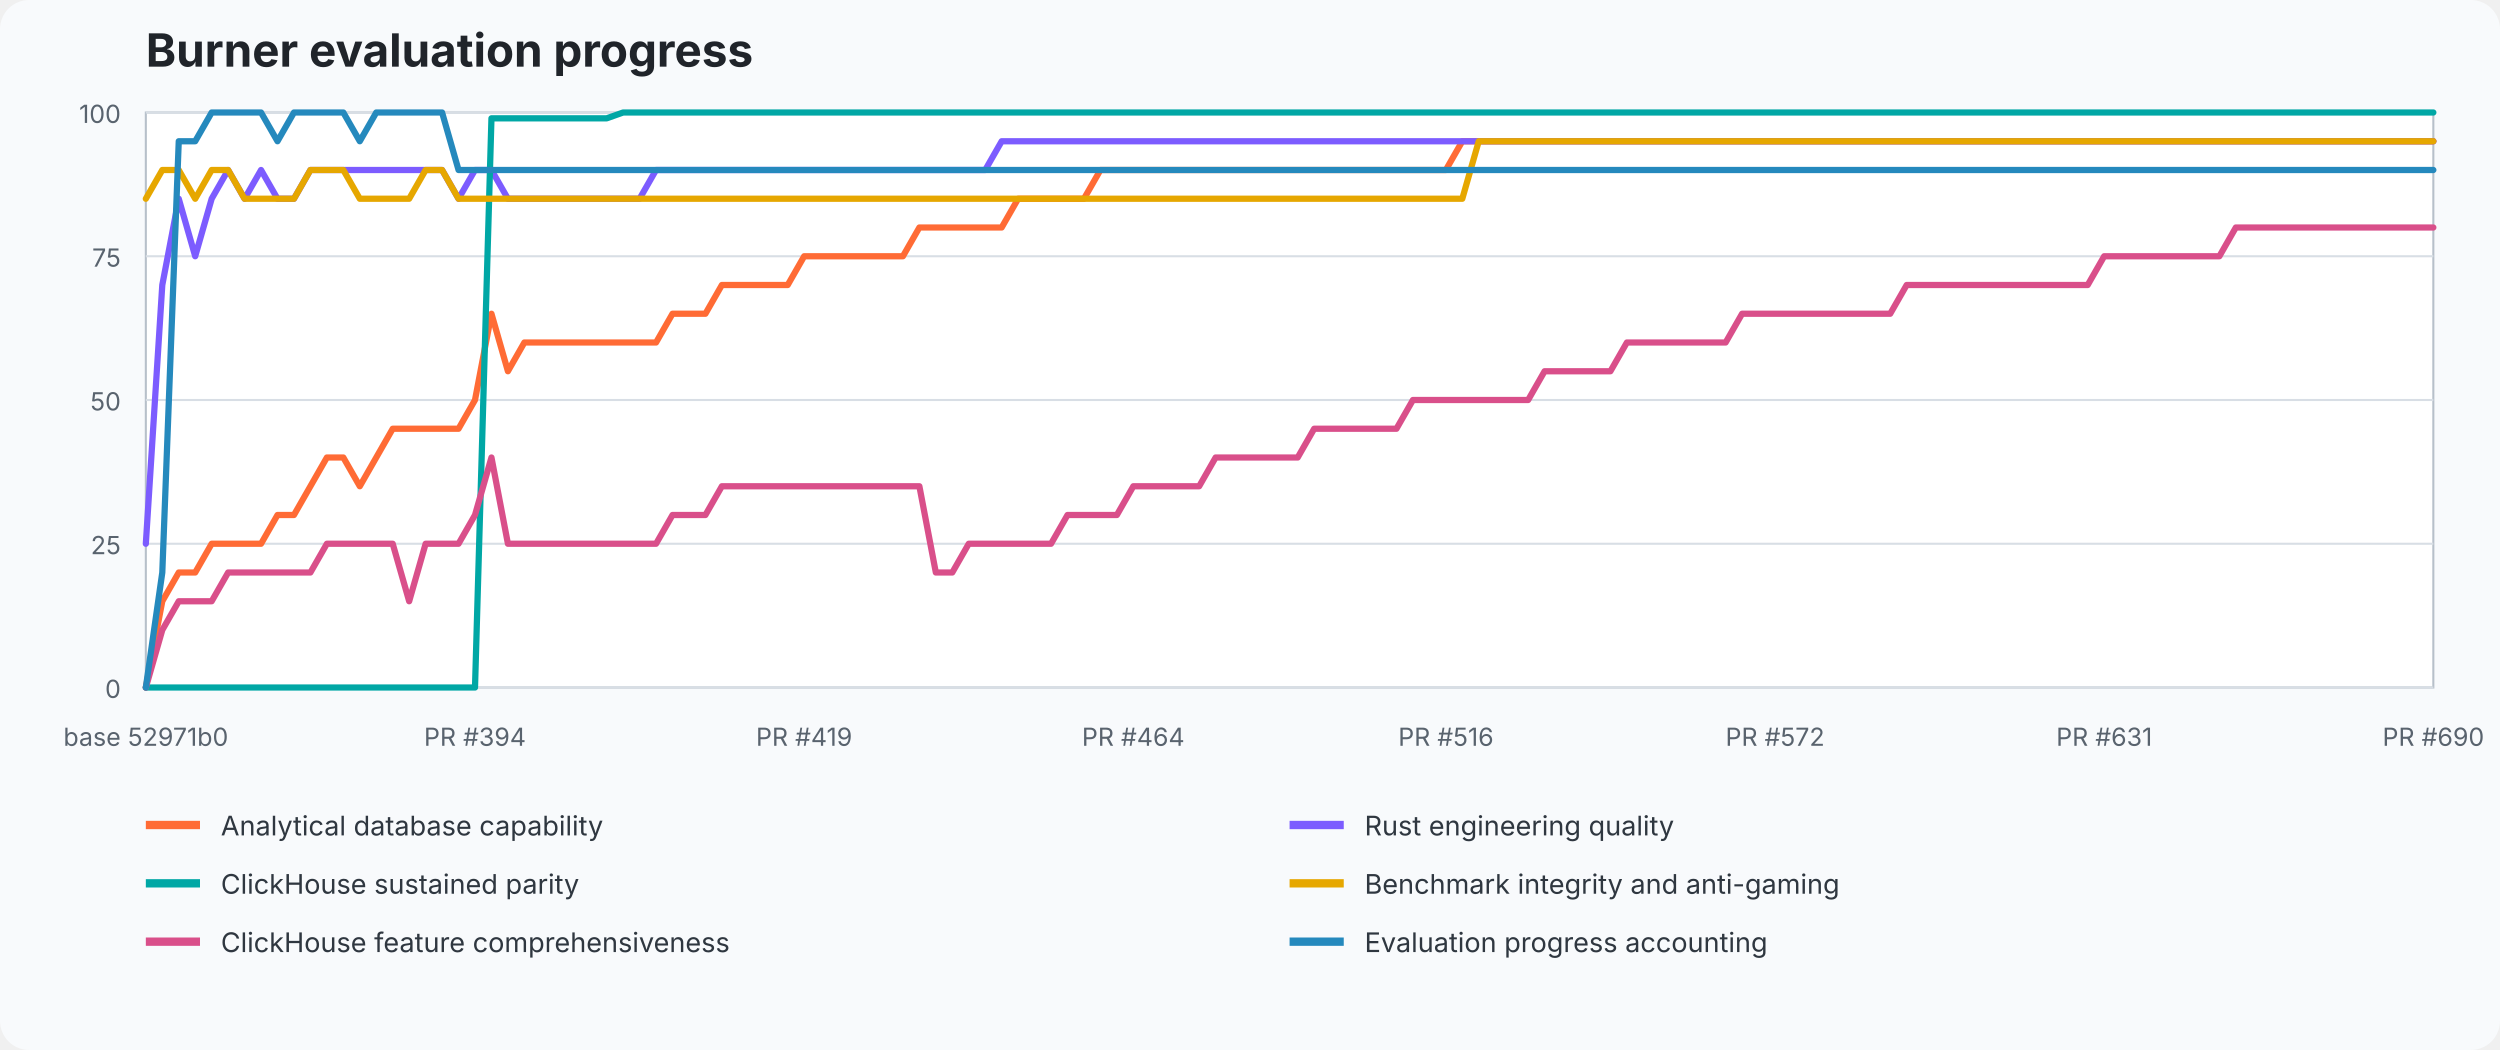
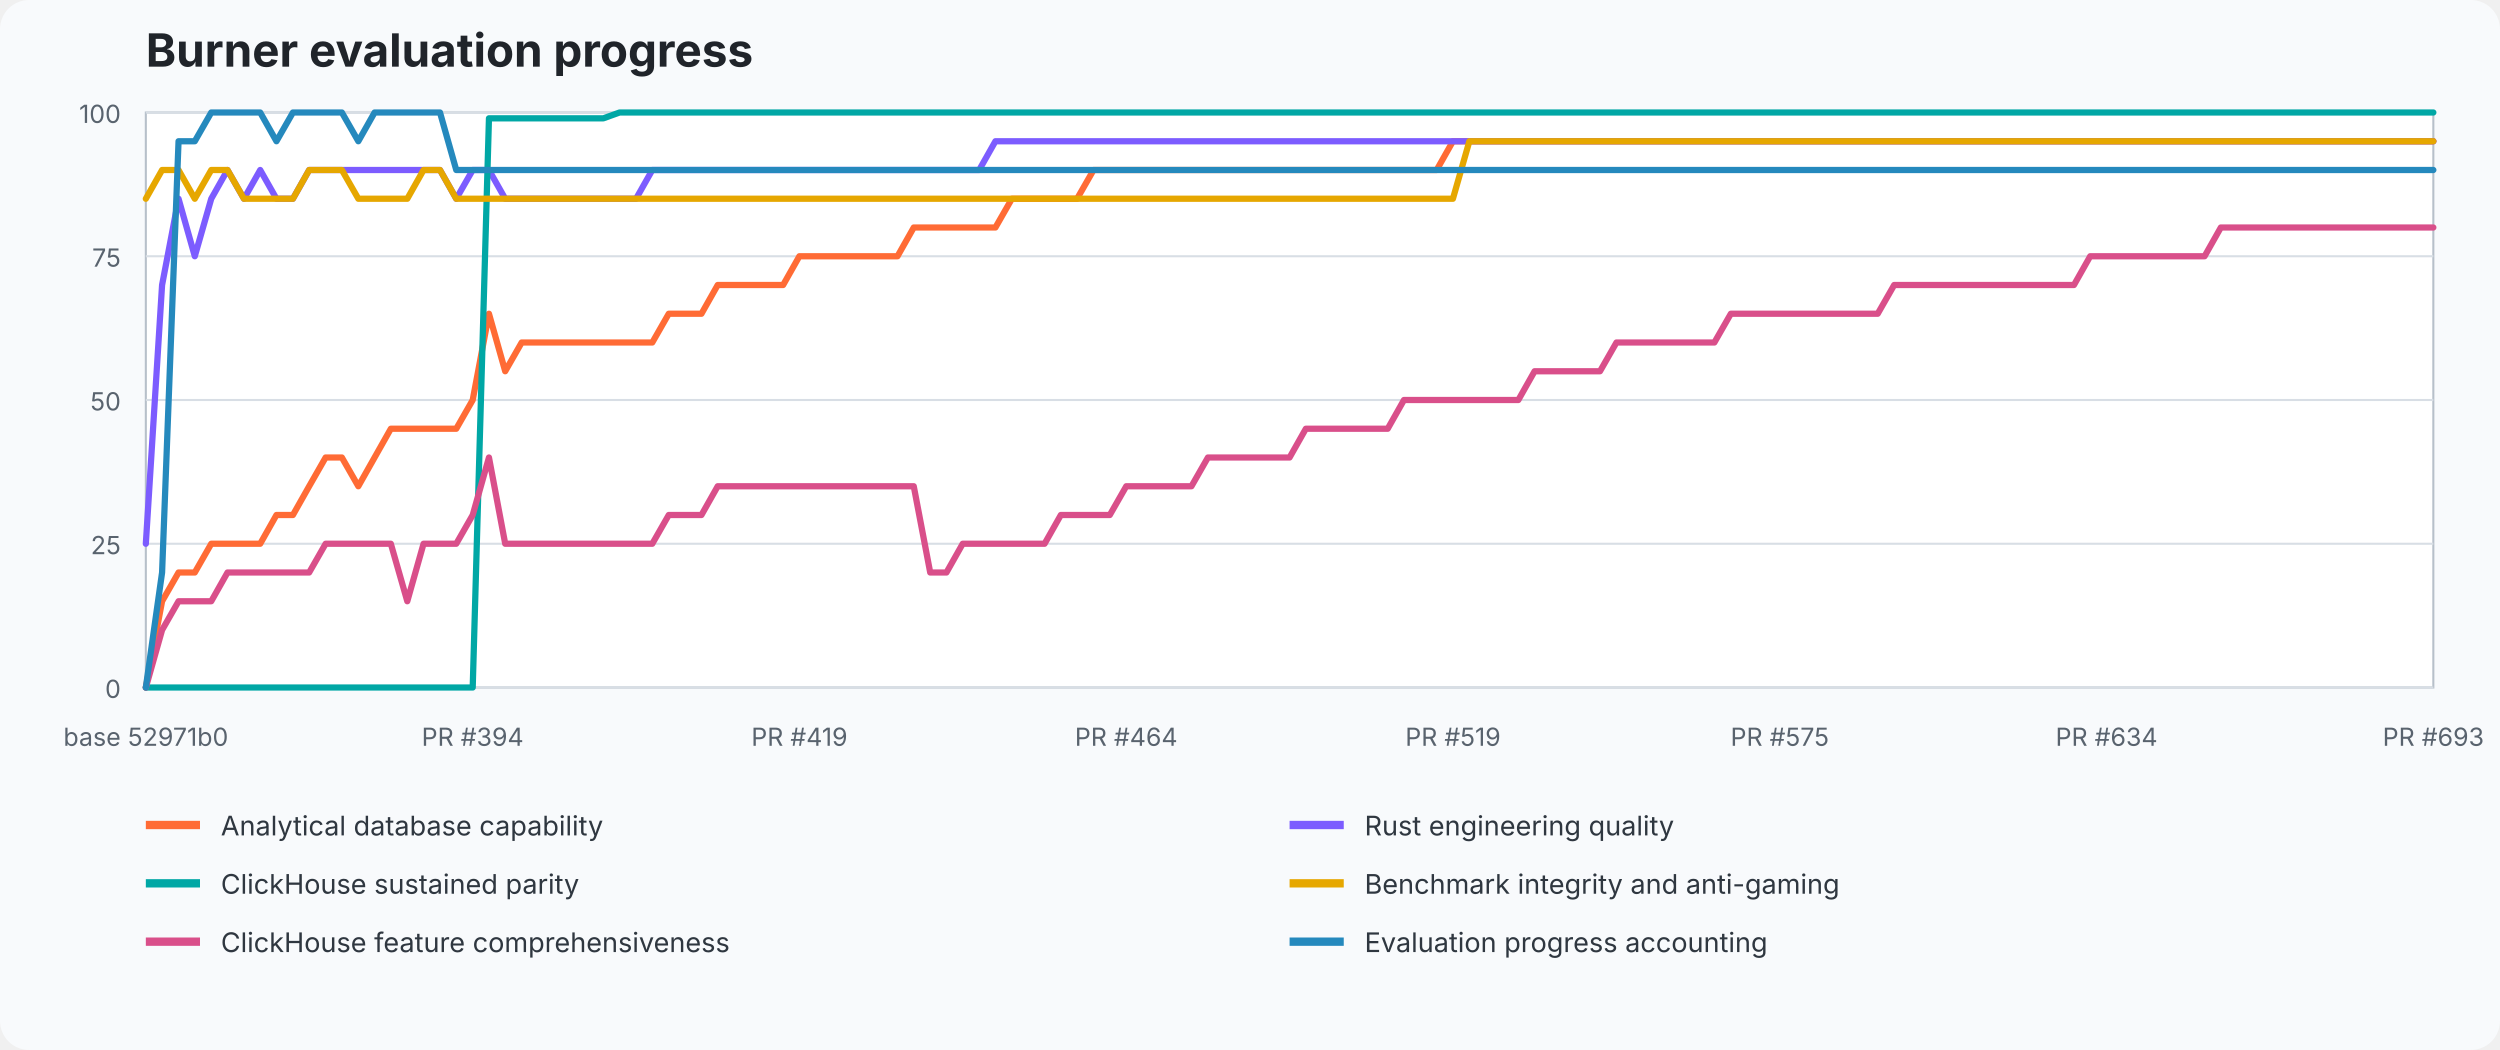
<svg xmlns="http://www.w3.org/2000/svg" width="1200" height="504" viewBox="0 0 1200 504" role="img" aria-labelledby="title desc">
  <style>text{font-family:ui-sans-serif,system-ui,-apple-system,BlinkMacSystemFont,"Segoe UI",sans-serif}.title{font-size:22px;font-weight:700;fill:#20242a}.axis{font-size:12px;fill:#59636e}.legend{font-size:13px;fill:#2f3740}.grid{stroke:#d8dee5;stroke-width:1}.plot{fill:#fff;stroke:#b7c0ca}</style>
  <rect width="100%" height="100%" fill="#f8fafc" rx="14" />
  <text x="70" y="32" class="title">Burner evaluation progress</text>
  <rect x="70" y="54" width="1098" height="276" class="plot" />
  <line x1="70" y1="330" x2="1168" y2="330" class="grid" />
  <text x="58" y="335" text-anchor="end" class="axis">0</text>
  <line x1="70" y1="261" x2="1168" y2="261" class="grid" />
  <text x="58" y="266" text-anchor="end" class="axis">25</text>
  <line x1="70" y1="192" x2="1168" y2="192" class="grid" />
  <text x="58" y="197" text-anchor="end" class="axis">50</text>
  <line x1="70" y1="123" x2="1168" y2="123" class="grid" />
  <text x="58" y="128" text-anchor="end" class="axis">75</text>
  <line x1="70" y1="54" x2="1168" y2="54" class="grid" />
  <text x="58" y="59" text-anchor="end" class="axis">100</text>
-   <polyline points="70.0,330.0 77.9,288.6 85.8,274.8 93.7,274.8 101.6,261.0 109.5,261.0 117.4,261.0 125.3,261.0 133.2,247.2 141.1,247.2 149.0,233.4 156.9,219.6 164.8,219.6 172.7,233.4 180.6,219.6 188.5,205.8 196.4,205.8 204.3,205.8 212.2,205.8 220.1,205.8 228.0,192.0 235.9,150.6 243.8,178.2 251.7,164.4 259.6,164.4 267.5,164.4 275.4,164.4 283.3,164.4 291.2,164.4 299.1,164.4 307.0,164.4 314.9,164.4 322.8,150.6 330.7,150.6 338.6,150.6 346.5,136.8 354.4,136.8 362.3,136.8 370.2,136.8 378.1,136.8 386.0,123.0 393.9,123.0 401.8,123.0 409.7,123.0 417.6,123.0 425.5,123.0 433.4,123.0 441.3,109.2 449.2,109.2 457.1,109.2 465.0,109.2 472.9,109.2 480.8,109.2 488.7,95.4 496.6,95.4 504.5,95.4 512.4,95.4 520.3,95.4 528.2,81.6 536.1,81.6 544.0,81.6 551.9,81.6 559.8,81.6 567.7,81.6 575.6,81.6 583.5,81.6 591.4,81.6 599.3,81.6 607.2,81.6 615.1,81.6 622.9,81.6 630.8,81.6 638.7,81.6 646.6,81.6 654.5,81.6 662.4,81.6 670.3,81.6 678.2,81.6 686.1,81.6 694.0,81.6 701.9,67.8 709.8,67.8 717.7,67.8 725.6,67.8 733.5,67.8 741.4,67.8 749.3,67.8 757.2,67.8 765.1,67.8 773.0,67.8 780.9,67.8 788.8,67.8 796.7,67.8 804.6,67.8 812.5,67.8 820.4,67.8 828.3,67.8 836.2,67.8 844.1,67.8 852.0,67.8 859.9,67.8 867.8,67.8 875.7,67.8 883.6,67.8 891.5,67.8 899.4,67.8 907.3,67.8 915.2,67.8 923.1,67.8 931.0,67.8 938.9,67.8 946.8,67.8 954.7,67.8 962.6,67.8 970.5,67.8 978.4,67.8 986.3,67.8 994.2,67.8 1002.1,67.8 1010.0,67.8 1017.9,67.8 1025.8,67.8 1033.7,67.8 1041.6,67.8 1049.5,67.8 1057.4,67.8 1065.3,67.8 1073.2,67.8 1081.1,67.8 1089.0,67.8 1096.9,67.8 1104.8,67.8 1112.7,67.8 1120.6,67.8 1128.5,67.8 1136.4,67.8 1144.3,67.8 1152.2,67.8 1160.1,67.8 1168.0,67.8" fill="none" stroke="#ff6b35" stroke-width="3" stroke-linejoin="round" stroke-linecap="round" />
-   <polyline points="70.0,261.0 77.9,136.8 85.8,95.4 93.7,123.0 101.6,95.4 109.5,81.6 117.4,95.4 125.3,81.6 133.2,95.4 141.1,95.4 149.0,81.6 156.9,81.6 164.8,81.6 172.7,81.6 180.6,81.6 188.5,81.6 196.4,81.6 204.3,81.6 212.2,81.6 220.1,95.4 228.0,81.6 235.9,81.6 243.8,95.4 251.7,95.4 259.6,95.4 267.5,95.4 275.4,95.4 283.3,95.4 291.2,95.4 299.1,95.4 307.0,95.4 314.9,81.6 322.8,81.6 330.7,81.6 338.6,81.6 346.5,81.6 354.4,81.6 362.3,81.6 370.2,81.6 378.1,81.6 386.0,81.6 393.9,81.6 401.8,81.6 409.7,81.6 417.6,81.6 425.5,81.6 433.4,81.6 441.3,81.6 449.2,81.6 457.1,81.6 465.0,81.6 472.9,81.6 480.8,67.8 488.7,67.8 496.6,67.8 504.5,67.8 512.4,67.8 520.3,67.8 528.2,67.8 536.1,67.8 544.0,67.8 551.9,67.8 559.8,67.8 567.7,67.8 575.6,67.8 583.5,67.8 591.4,67.8 599.3,67.8 607.2,67.8 615.1,67.8 622.9,67.8 630.8,67.8 638.7,67.8 646.6,67.8 654.5,67.8 662.4,67.8 670.3,67.8 678.2,67.8 686.1,67.8 694.0,67.8 701.9,67.8 709.8,67.8 717.7,67.8 725.6,67.8 733.5,67.8 741.4,67.8 749.3,67.8 757.2,67.8 765.1,67.8 773.0,67.8 780.9,67.8 788.8,67.8 796.7,67.8 804.6,67.8 812.5,67.8 820.4,67.8 828.3,67.8 836.2,67.8 844.1,67.8 852.0,67.8 859.9,67.8 867.8,67.8 875.7,67.8 883.6,67.8 891.5,67.8 899.4,67.8 907.3,67.8 915.2,67.8 923.1,67.8 931.0,67.8 938.9,67.8 946.8,67.8 954.7,67.8 962.6,67.8 970.5,67.8 978.4,67.8 986.3,67.8 994.2,67.8 1002.1,67.8 1010.0,67.8 1017.9,67.8 1025.8,67.8 1033.7,67.8 1041.6,67.8 1049.5,67.8 1057.4,67.8 1065.3,67.8 1073.2,67.8 1081.1,67.8 1089.0,67.8 1096.9,67.8 1104.8,67.8 1112.7,67.8 1120.6,67.8 1128.5,67.8 1136.4,67.8 1144.3,67.8 1152.2,67.8 1160.1,67.8 1168.0,67.8" fill="none" stroke="#7c5cff" stroke-width="3" stroke-linejoin="round" stroke-linecap="round" />
-   <polyline points="70.0,330.0 77.9,330.0 85.8,330.0 93.7,330.0 101.6,330.0 109.5,330.0 117.4,330.0 125.3,330.0 133.2,330.0 141.1,330.0 149.0,330.0 156.9,330.0 164.8,330.0 172.7,330.0 180.6,330.0 188.5,330.0 196.4,330.0 204.3,330.0 212.2,330.0 220.1,330.0 228.0,330.0 235.9,56.8 243.8,56.8 251.7,56.8 259.6,56.8 267.5,56.8 275.4,56.8 283.3,56.8 291.2,56.8 299.1,54.0 307.0,54.0 314.9,54.0 322.8,54.0 330.7,54.0 338.6,54.0 346.5,54.0 354.4,54.0 362.3,54.0 370.2,54.0 378.1,54.0 386.0,54.0 393.9,54.0 401.8,54.0 409.7,54.0 417.6,54.0 425.5,54.0 433.4,54.0 441.3,54.0 449.2,54.0 457.1,54.0 465.0,54.0 472.9,54.0 480.8,54.0 488.7,54.0 496.6,54.0 504.5,54.0 512.4,54.0 520.3,54.0 528.2,54.0 536.1,54.0 544.0,54.0 551.9,54.0 559.8,54.0 567.7,54.0 575.6,54.0 583.5,54.0 591.4,54.0 599.3,54.0 607.2,54.0 615.1,54.0 622.9,54.0 630.8,54.0 638.7,54.0 646.6,54.0 654.5,54.0 662.4,54.0 670.3,54.0 678.2,54.0 686.1,54.0 694.0,54.0 701.9,54.0 709.8,54.0 717.7,54.0 725.6,54.0 733.5,54.0 741.4,54.0 749.3,54.0 757.2,54.0 765.1,54.0 773.0,54.0 780.9,54.0 788.8,54.0 796.7,54.0 804.6,54.0 812.5,54.0 820.4,54.0 828.3,54.0 836.2,54.0 844.1,54.0 852.0,54.0 859.9,54.0 867.8,54.0 875.7,54.0 883.6,54.0 891.5,54.0 899.4,54.0 907.3,54.0 915.2,54.0 923.1,54.0 931.0,54.0 938.9,54.0 946.8,54.0 954.7,54.0 962.6,54.0 970.5,54.0 978.4,54.0 986.3,54.0 994.2,54.0 1002.1,54.0 1010.0,54.0 1017.9,54.0 1025.8,54.0 1033.7,54.0 1041.6,54.0 1049.5,54.0 1057.4,54.0 1065.3,54.0 1073.2,54.0 1081.1,54.0 1089.0,54.0 1096.9,54.0 1104.8,54.0 1112.7,54.0 1120.6,54.0 1128.5,54.0 1136.4,54.0 1144.3,54.0 1152.2,54.0 1160.1,54.0 1168.0,54.0" fill="none" stroke="#00a7a5" stroke-width="3" stroke-linejoin="round" stroke-linecap="round" />
-   <polyline points="70.0,95.4 77.9,81.6 85.8,81.6 93.7,95.4 101.6,81.6 109.5,81.6 117.4,95.4 125.3,95.4 133.2,95.4 141.1,95.4 149.0,81.6 156.9,81.6 164.8,81.6 172.7,95.4 180.6,95.4 188.5,95.4 196.4,95.4 204.3,81.6 212.2,81.6 220.1,95.4 228.0,95.4 235.9,95.4 243.8,95.4 251.7,95.4 259.6,95.4 267.5,95.4 275.4,95.4 283.3,95.4 291.2,95.4 299.1,95.4 307.0,95.4 314.9,95.4 322.8,95.4 330.7,95.4 338.6,95.4 346.5,95.4 354.4,95.4 362.3,95.4 370.2,95.4 378.1,95.4 386.0,95.4 393.9,95.4 401.8,95.4 409.7,95.4 417.6,95.4 425.5,95.4 433.4,95.4 441.3,95.4 449.2,95.4 457.1,95.4 465.0,95.4 472.9,95.4 480.8,95.4 488.7,95.4 496.6,95.4 504.5,95.4 512.4,95.4 520.3,95.4 528.2,95.4 536.1,95.4 544.0,95.4 551.9,95.4 559.8,95.4 567.7,95.4 575.6,95.4 583.5,95.4 591.4,95.4 599.3,95.4 607.2,95.4 615.1,95.4 622.9,95.4 630.8,95.4 638.7,95.4 646.6,95.4 654.5,95.4 662.4,95.4 670.3,95.4 678.2,95.4 686.1,95.4 694.0,95.4 701.9,95.4 709.8,67.8 717.7,67.8 725.6,67.8 733.5,67.8 741.4,67.8 749.3,67.8 757.2,67.8 765.1,67.8 773.0,67.8 780.9,67.8 788.8,67.8 796.7,67.8 804.6,67.8 812.5,67.8 820.4,67.8 828.3,67.8 836.2,67.8 844.1,67.8 852.0,67.8 859.9,67.8 867.8,67.8 875.7,67.8 883.6,67.8 891.5,67.8 899.4,67.8 907.3,67.8 915.2,67.8 923.1,67.8 931.0,67.8 938.9,67.8 946.8,67.8 954.7,67.8 962.6,67.8 970.5,67.8 978.4,67.8 986.3,67.8 994.2,67.8 1002.1,67.8 1010.0,67.8 1017.9,67.8 1025.8,67.8 1033.7,67.8 1041.6,67.8 1049.5,67.8 1057.4,67.8 1065.3,67.8 1073.2,67.8 1081.1,67.8 1089.0,67.8 1096.9,67.8 1104.8,67.8 1112.7,67.8 1120.6,67.8 1128.5,67.8 1136.4,67.8 1144.3,67.8 1152.2,67.8 1160.1,67.8 1168.0,67.8" fill="none" stroke="#e6a700" stroke-width="3" stroke-linejoin="round" stroke-linecap="round" />
-   <polyline points="70.0,330.0 77.9,302.4 85.8,288.6 93.7,288.6 101.6,288.6 109.5,274.8 117.4,274.8 125.3,274.8 133.2,274.8 141.1,274.8 149.0,274.8 156.9,261.0 164.8,261.0 172.7,261.0 180.6,261.0 188.5,261.0 196.4,288.6 204.3,261.0 212.2,261.0 220.1,261.0 228.0,247.2 235.9,219.6 243.8,261.0 251.7,261.0 259.6,261.0 267.5,261.0 275.4,261.0 283.3,261.0 291.2,261.0 299.1,261.0 307.0,261.0 314.9,261.0 322.8,247.2 330.7,247.2 338.6,247.2 346.5,233.4 354.4,233.4 362.3,233.4 370.2,233.4 378.1,233.4 386.0,233.4 393.9,233.4 401.8,233.4 409.7,233.4 417.6,233.4 425.5,233.4 433.4,233.4 441.3,233.4 449.2,274.8 457.1,274.8 465.0,261.0 472.9,261.0 480.8,261.0 488.7,261.0 496.6,261.0 504.5,261.0 512.4,247.2 520.3,247.2 528.2,247.2 536.1,247.2 544.0,233.4 551.9,233.4 559.8,233.4 567.7,233.4 575.6,233.4 583.5,219.6 591.4,219.6 599.3,219.6 607.2,219.6 615.1,219.6 622.9,219.6 630.8,205.8 638.7,205.8 646.6,205.8 654.5,205.8 662.4,205.8 670.3,205.8 678.2,192.0 686.1,192.0 694.0,192.0 701.9,192.0 709.8,192.0 717.7,192.0 725.6,192.0 733.5,192.0 741.4,178.2 749.3,178.2 757.2,178.2 765.1,178.2 773.0,178.2 780.9,164.4 788.8,164.4 796.7,164.4 804.6,164.4 812.5,164.4 820.4,164.4 828.3,164.4 836.2,150.6 844.1,150.6 852.0,150.6 859.9,150.6 867.8,150.6 875.7,150.6 883.6,150.6 891.5,150.6 899.4,150.6 907.3,150.6 915.2,136.8 923.1,136.8 931.0,136.8 938.9,136.8 946.8,136.8 954.7,136.8 962.6,136.8 970.5,136.8 978.4,136.8 986.3,136.8 994.2,136.8 1002.1,136.8 1010.0,123.0 1017.9,123.0 1025.8,123.0 1033.7,123.0 1041.6,123.0 1049.5,123.0 1057.4,123.0 1065.3,123.0 1073.2,109.2 1081.1,109.2 1089.0,109.2 1096.9,109.2 1104.8,109.2 1112.7,109.2 1120.6,109.2 1128.5,109.2 1136.4,109.2 1144.3,109.2 1152.2,109.2 1160.1,109.2 1168.0,109.2" fill="none" stroke="#d94f8a" stroke-width="3" stroke-linejoin="round" stroke-linecap="round" />
-   <polyline points="70.0,330.0 77.9,274.8 85.8,67.8 93.7,67.8 101.6,54.0 109.5,54.0 117.4,54.0 125.3,54.0 133.2,67.8 141.1,54.0 149.0,54.0 156.9,54.0 164.8,54.0 172.7,67.8 180.6,54.0 188.5,54.0 196.4,54.0 204.3,54.0 212.2,54.0 220.1,81.6 228.0,81.6 235.9,81.6 243.8,81.6 251.7,81.6 259.6,81.6 267.5,81.6 275.4,81.6 283.3,81.6 291.2,81.6 299.1,81.6 307.0,81.6 314.9,81.6 322.8,81.6 330.7,81.6 338.6,81.6 346.5,81.6 354.4,81.6 362.3,81.6 370.2,81.6 378.1,81.6 386.0,81.6 393.9,81.6 401.8,81.6 409.7,81.6 417.6,81.6 425.5,81.6 433.4,81.6 441.3,81.6 449.2,81.6 457.1,81.6 465.0,81.6 472.9,81.6 480.8,81.6 488.7,81.6 496.6,81.6 504.5,81.6 512.4,81.6 520.3,81.6 528.2,81.6 536.1,81.6 544.0,81.6 551.9,81.6 559.8,81.6 567.7,81.6 575.6,81.6 583.5,81.6 591.4,81.6 599.3,81.6 607.2,81.6 615.1,81.6 622.9,81.6 630.8,81.6 638.7,81.6 646.6,81.6 654.5,81.6 662.4,81.6 670.3,81.6 678.2,81.6 686.1,81.6 694.0,81.6 701.9,81.6 709.8,81.6 717.7,81.6 725.6,81.6 733.5,81.6 741.4,81.6 749.3,81.6 757.2,81.6 765.1,81.6 773.0,81.6 780.9,81.6 788.8,81.6 796.7,81.6 804.6,81.6 812.5,81.6 820.4,81.6 828.3,81.6 836.2,81.6 844.1,81.6 852.0,81.6 859.9,81.6 867.8,81.6 875.7,81.6 883.6,81.6 891.5,81.6 899.4,81.6 907.3,81.6 915.2,81.6 923.1,81.6 931.0,81.6 938.9,81.6 946.8,81.6 954.7,81.6 962.6,81.6 970.5,81.6 978.4,81.6 986.3,81.6 994.2,81.6 1002.1,81.6 1010.0,81.6 1017.9,81.6 1025.8,81.6 1033.7,81.6 1041.6,81.6 1049.5,81.6 1057.4,81.6 1065.3,81.6 1073.2,81.6 1081.1,81.6 1089.0,81.6 1096.9,81.6 1104.8,81.6 1112.7,81.6 1120.6,81.6 1128.5,81.6 1136.4,81.6 1144.3,81.6 1152.2,81.6 1160.1,81.6 1168.0,81.6" fill="none" stroke="#2589bd" stroke-width="3" stroke-linejoin="round" stroke-linecap="round" />
+   <polyline points="70.0,330.0 77.8,288.6 85.7,274.8 93.5,274.8 101.4,261.0 109.2,261.0 117.1,261.0 124.9,261.0 132.7,247.2 140.6,247.2 148.4,233.4 156.3,219.6 164.1,219.6 172.0,233.4 179.8,219.6 187.6,205.8 195.5,205.8 203.3,205.8 211.2,205.8 219.0,205.8 226.9,192.0 234.7,150.6 242.5,178.2 250.4,164.4 258.2,164.4 266.1,164.4 273.9,164.4 281.8,164.4 289.6,164.4 297.4,164.4 305.3,164.4 313.1,164.4 321.0,150.6 328.8,150.6 336.7,150.6 344.5,136.8 352.3,136.8 360.2,136.8 368.0,136.8 375.9,136.8 383.7,123.0 391.6,123.0 399.4,123.0 407.2,123.0 415.1,123.0 422.9,123.0 430.8,123.0 438.6,109.2 446.5,109.2 454.3,109.2 462.1,109.2 470.0,109.2 477.8,109.2 485.7,95.4 493.5,95.4 501.4,95.4 509.2,95.4 517.0,95.4 524.9,81.6 532.7,81.6 540.6,81.6 548.4,81.6 556.3,81.6 564.1,81.6 571.9,81.6 579.8,81.6 587.6,81.6 595.5,81.6 603.3,81.6 611.2,81.6 619.0,81.6 626.8,81.6 634.7,81.6 642.5,81.6 650.4,81.6 658.2,81.6 666.1,81.6 673.9,81.6 681.7,81.6 689.6,81.6 697.4,67.8 705.3,67.8 713.1,67.8 721.0,67.8 728.8,67.8 736.6,67.8 744.5,67.8 752.3,67.8 760.2,67.8 768.0,67.8 775.9,67.8 783.7,67.8 791.5,67.8 799.4,67.8 807.2,67.8 815.1,67.8 822.9,67.8 830.8,67.8 838.6,67.8 846.4,67.8 854.3,67.8 862.1,67.8 870.0,67.8 877.8,67.8 885.7,67.8 893.5,67.8 901.3,67.8 909.2,67.8 917.0,67.8 924.9,67.8 932.7,67.8 940.6,67.8 948.4,67.8 956.2,67.8 964.1,67.8 971.9,67.8 979.8,67.8 987.6,67.8 995.5,67.8 1003.3,67.8 1011.1,67.8 1019.0,67.8 1026.8,67.8 1034.7,67.8 1042.5,67.8 1050.4,67.8 1058.2,67.8 1066.0,67.8 1073.9,67.8 1081.7,67.8 1089.6,67.8 1097.4,67.8 1105.3,67.8 1113.1,67.8 1120.9,67.8 1128.8,67.8 1136.6,67.8 1144.5,67.8 1152.3,67.8 1160.2,67.8 1168.0,67.8" fill="none" stroke="#ff6b35" stroke-width="3" stroke-linejoin="round" stroke-linecap="round" />
+   <polyline points="70.0,261.0 77.8,136.8 85.7,95.4 93.5,123.0 101.4,95.4 109.2,81.6 117.1,95.4 124.9,81.6 132.7,95.4 140.6,95.4 148.4,81.6 156.3,81.6 164.1,81.6 172.0,81.6 179.8,81.6 187.6,81.6 195.5,81.6 203.3,81.6 211.2,81.6 219.0,95.4 226.9,81.6 234.7,81.6 242.5,95.4 250.4,95.4 258.2,95.4 266.1,95.4 273.9,95.4 281.8,95.4 289.6,95.4 297.4,95.4 305.3,95.4 313.1,81.6 321.0,81.6 328.8,81.6 336.7,81.6 344.5,81.6 352.3,81.6 360.2,81.6 368.0,81.6 375.9,81.6 383.7,81.6 391.6,81.6 399.4,81.6 407.2,81.6 415.1,81.6 422.9,81.6 430.8,81.6 438.6,81.6 446.5,81.6 454.3,81.6 462.1,81.6 470.0,81.6 477.8,67.8 485.7,67.8 493.5,67.8 501.4,67.8 509.2,67.8 517.0,67.8 524.9,67.8 532.7,67.8 540.6,67.8 548.4,67.8 556.3,67.8 564.1,67.8 571.9,67.8 579.8,67.8 587.6,67.8 595.5,67.8 603.3,67.8 611.2,67.8 619.0,67.8 626.8,67.8 634.7,67.8 642.5,67.8 650.4,67.8 658.2,67.8 666.1,67.8 673.9,67.8 681.7,67.8 689.6,67.8 697.4,67.8 705.3,67.8 713.1,67.8 721.0,67.8 728.8,67.8 736.6,67.8 744.5,67.8 752.3,67.8 760.2,67.8 768.0,67.8 775.9,67.8 783.7,67.8 791.5,67.8 799.4,67.8 807.2,67.8 815.1,67.8 822.9,67.8 830.8,67.8 838.6,67.8 846.4,67.8 854.3,67.8 862.1,67.8 870.0,67.8 877.8,67.8 885.7,67.8 893.5,67.8 901.3,67.8 909.2,67.8 917.0,67.8 924.9,67.8 932.7,67.8 940.6,67.8 948.4,67.8 956.2,67.8 964.1,67.8 971.9,67.8 979.8,67.8 987.6,67.8 995.5,67.8 1003.3,67.8 1011.1,67.8 1019.0,67.8 1026.8,67.8 1034.7,67.8 1042.5,67.8 1050.4,67.8 1058.2,67.8 1066.0,67.8 1073.9,67.8 1081.7,67.8 1089.6,67.8 1097.4,67.8 1105.3,67.8 1113.1,67.8 1120.9,67.8 1128.8,67.8 1136.6,67.8 1144.5,67.8 1152.3,67.8 1160.2,67.8 1168.0,67.8" fill="none" stroke="#7c5cff" stroke-width="3" stroke-linejoin="round" stroke-linecap="round" />
+   <polyline points="70.0,330.0 77.8,330.0 85.7,330.0 93.5,330.0 101.4,330.0 109.2,330.0 117.1,330.0 124.9,330.0 132.7,330.0 140.6,330.0 148.4,330.0 156.3,330.0 164.1,330.0 172.0,330.0 179.8,330.0 187.6,330.0 195.5,330.0 203.3,330.0 211.2,330.0 219.0,330.0 226.9,330.0 234.7,56.8 242.5,56.8 250.4,56.8 258.2,56.8 266.1,56.8 273.9,56.8 281.8,56.8 289.6,56.8 297.4,54.0 305.3,54.0 313.1,54.0 321.0,54.0 328.8,54.0 336.7,54.0 344.5,54.0 352.3,54.0 360.2,54.0 368.0,54.0 375.9,54.0 383.7,54.0 391.6,54.0 399.4,54.0 407.2,54.0 415.1,54.0 422.9,54.0 430.8,54.0 438.6,54.0 446.5,54.0 454.3,54.0 462.1,54.0 470.0,54.0 477.8,54.0 485.7,54.0 493.5,54.0 501.4,54.0 509.2,54.0 517.0,54.0 524.9,54.0 532.7,54.0 540.6,54.0 548.4,54.0 556.3,54.0 564.1,54.0 571.9,54.0 579.8,54.0 587.6,54.0 595.5,54.0 603.3,54.0 611.2,54.0 619.0,54.0 626.8,54.0 634.7,54.0 642.5,54.0 650.4,54.0 658.2,54.0 666.1,54.0 673.9,54.0 681.7,54.0 689.6,54.0 697.4,54.0 705.3,54.0 713.1,54.0 721.0,54.0 728.8,54.0 736.6,54.0 744.5,54.0 752.3,54.0 760.2,54.0 768.0,54.0 775.9,54.0 783.7,54.0 791.5,54.0 799.4,54.0 807.2,54.0 815.1,54.0 822.9,54.0 830.8,54.0 838.6,54.0 846.4,54.0 854.3,54.0 862.1,54.0 870.0,54.0 877.8,54.0 885.7,54.0 893.5,54.0 901.3,54.0 909.2,54.0 917.0,54.0 924.9,54.0 932.7,54.0 940.6,54.0 948.4,54.0 956.2,54.0 964.1,54.0 971.9,54.0 979.8,54.0 987.6,54.0 995.5,54.0 1003.3,54.0 1011.1,54.0 1019.0,54.0 1026.8,54.0 1034.7,54.0 1042.5,54.0 1050.4,54.0 1058.2,54.0 1066.0,54.0 1073.9,54.0 1081.7,54.0 1089.6,54.0 1097.4,54.0 1105.3,54.0 1113.1,54.0 1120.9,54.0 1128.8,54.0 1136.6,54.0 1144.5,54.0 1152.3,54.0 1160.2,54.0 1168.0,54.0" fill="none" stroke="#00a7a5" stroke-width="3" stroke-linejoin="round" stroke-linecap="round" />
+   <polyline points="70.0,95.4 77.8,81.6 85.7,81.6 93.5,95.4 101.4,81.6 109.2,81.6 117.1,95.4 124.9,95.4 132.7,95.4 140.6,95.4 148.4,81.6 156.3,81.6 164.1,81.6 172.0,95.4 179.8,95.4 187.6,95.4 195.5,95.4 203.3,81.6 211.2,81.6 219.0,95.4 226.9,95.4 234.7,95.4 242.5,95.4 250.4,95.4 258.2,95.4 266.1,95.4 273.9,95.4 281.8,95.4 289.6,95.4 297.4,95.4 305.3,95.4 313.1,95.4 321.0,95.4 328.8,95.4 336.7,95.4 344.5,95.4 352.3,95.4 360.2,95.4 368.0,95.4 375.9,95.4 383.7,95.4 391.6,95.4 399.4,95.4 407.2,95.4 415.1,95.4 422.9,95.4 430.8,95.4 438.6,95.4 446.5,95.4 454.3,95.4 462.1,95.4 470.0,95.4 477.8,95.4 485.7,95.4 493.5,95.4 501.4,95.4 509.2,95.4 517.0,95.4 524.9,95.4 532.7,95.4 540.6,95.4 548.4,95.4 556.3,95.4 564.1,95.4 571.9,95.4 579.8,95.4 587.6,95.4 595.5,95.4 603.3,95.4 611.2,95.4 619.0,95.4 626.8,95.4 634.7,95.4 642.5,95.4 650.4,95.4 658.2,95.4 666.1,95.4 673.9,95.4 681.7,95.4 689.6,95.4 697.4,95.4 705.3,67.8 713.1,67.8 721.0,67.8 728.8,67.8 736.6,67.8 744.5,67.8 752.3,67.8 760.2,67.8 768.0,67.8 775.9,67.8 783.7,67.8 791.5,67.8 799.4,67.8 807.2,67.8 815.1,67.8 822.9,67.8 830.8,67.8 838.6,67.8 846.4,67.8 854.3,67.8 862.1,67.8 870.0,67.8 877.8,67.8 885.7,67.8 893.5,67.8 901.3,67.8 909.2,67.8 917.0,67.8 924.9,67.8 932.7,67.8 940.6,67.8 948.4,67.8 956.2,67.8 964.1,67.8 971.9,67.8 979.8,67.8 987.6,67.8 995.5,67.8 1003.3,67.8 1011.1,67.8 1019.0,67.8 1026.8,67.8 1034.7,67.8 1042.5,67.8 1050.4,67.8 1058.2,67.8 1066.0,67.8 1073.9,67.8 1081.7,67.8 1089.6,67.8 1097.4,67.8 1105.3,67.8 1113.1,67.8 1120.9,67.8 1128.8,67.8 1136.6,67.8 1144.5,67.8 1152.3,67.8 1160.2,67.8 1168.0,67.8" fill="none" stroke="#e6a700" stroke-width="3" stroke-linejoin="round" stroke-linecap="round" />
+   <polyline points="70.0,330.0 77.8,302.4 85.7,288.6 93.5,288.6 101.4,288.6 109.2,274.8 117.1,274.8 124.9,274.8 132.7,274.8 140.6,274.8 148.4,274.8 156.3,261.0 164.1,261.0 172.0,261.0 179.8,261.0 187.6,261.0 195.5,288.6 203.3,261.0 211.2,261.0 219.0,261.0 226.9,247.2 234.7,219.6 242.5,261.0 250.4,261.0 258.2,261.0 266.1,261.0 273.9,261.0 281.8,261.0 289.6,261.0 297.4,261.0 305.3,261.0 313.1,261.0 321.0,247.2 328.8,247.2 336.7,247.2 344.5,233.4 352.3,233.4 360.2,233.4 368.0,233.4 375.9,233.4 383.7,233.4 391.6,233.4 399.4,233.4 407.2,233.4 415.1,233.4 422.9,233.4 430.8,233.4 438.6,233.4 446.5,274.8 454.3,274.8 462.1,261.0 470.0,261.0 477.8,261.0 485.7,261.0 493.5,261.0 501.4,261.0 509.2,247.2 517.0,247.2 524.9,247.2 532.7,247.2 540.6,233.4 548.4,233.4 556.3,233.4 564.1,233.4 571.9,233.4 579.8,219.6 587.6,219.6 595.5,219.6 603.3,219.6 611.2,219.6 619.0,219.6 626.8,205.8 634.7,205.8 642.5,205.8 650.4,205.8 658.2,205.8 666.1,205.8 673.9,192.0 681.7,192.0 689.6,192.0 697.4,192.0 705.3,192.0 713.1,192.0 721.0,192.0 728.8,192.0 736.6,178.2 744.5,178.2 752.3,178.2 760.2,178.2 768.0,178.2 775.9,164.4 783.7,164.4 791.5,164.4 799.4,164.4 807.2,164.4 815.1,164.4 822.9,164.4 830.8,150.6 838.6,150.6 846.4,150.6 854.3,150.6 862.1,150.6 870.0,150.6 877.8,150.6 885.7,150.6 893.5,150.6 901.3,150.6 909.2,136.8 917.0,136.8 924.9,136.8 932.7,136.8 940.6,136.8 948.4,136.8 956.2,136.8 964.1,136.8 971.9,136.8 979.8,136.8 987.6,136.8 995.5,136.8 1003.3,123.0 1011.1,123.0 1019.0,123.0 1026.8,123.0 1034.7,123.0 1042.5,123.0 1050.4,123.0 1058.2,123.0 1066.0,109.2 1073.9,109.2 1081.7,109.2 1089.6,109.2 1097.4,109.2 1105.3,109.2 1113.1,109.2 1120.9,109.2 1128.8,109.2 1136.6,109.2 1144.5,109.2 1152.3,109.2 1160.2,109.2 1168.0,109.2" fill="none" stroke="#d94f8a" stroke-width="3" stroke-linejoin="round" stroke-linecap="round" />
+   <polyline points="70.0,330.0 77.8,274.8 85.7,67.8 93.5,67.8 101.4,54.0 109.2,54.0 117.1,54.0 124.9,54.0 132.7,67.8 140.6,54.0 148.4,54.0 156.3,54.0 164.1,54.0 172.0,67.8 179.8,54.0 187.6,54.0 195.5,54.0 203.3,54.0 211.2,54.0 219.0,81.6 226.9,81.6 234.7,81.6 242.5,81.6 250.4,81.6 258.2,81.6 266.1,81.6 273.9,81.6 281.8,81.6 289.6,81.6 297.4,81.6 305.3,81.6 313.1,81.6 321.0,81.6 328.8,81.6 336.7,81.6 344.5,81.6 352.3,81.6 360.2,81.6 368.0,81.6 375.9,81.6 383.7,81.6 391.6,81.6 399.4,81.6 407.2,81.6 415.1,81.6 422.9,81.6 430.8,81.6 438.6,81.6 446.5,81.6 454.3,81.6 462.1,81.6 470.0,81.6 477.8,81.6 485.7,81.6 493.5,81.6 501.4,81.6 509.2,81.6 517.0,81.6 524.9,81.6 532.7,81.6 540.6,81.6 548.4,81.6 556.3,81.6 564.1,81.6 571.9,81.6 579.8,81.6 587.6,81.6 595.5,81.6 603.3,81.6 611.2,81.6 619.0,81.6 626.8,81.6 634.7,81.6 642.5,81.6 650.4,81.6 658.2,81.6 666.1,81.6 673.9,81.6 681.7,81.6 689.6,81.6 697.4,81.6 705.3,81.6 713.1,81.6 721.0,81.6 728.8,81.6 736.6,81.6 744.5,81.6 752.3,81.6 760.2,81.6 768.0,81.6 775.9,81.6 783.7,81.6 791.5,81.6 799.4,81.6 807.2,81.6 815.1,81.6 822.9,81.6 830.8,81.6 838.6,81.6 846.4,81.6 854.3,81.6 862.1,81.6 870.0,81.6 877.8,81.6 885.7,81.6 893.5,81.6 901.3,81.6 909.2,81.6 917.0,81.6 924.9,81.6 932.7,81.6 940.6,81.6 948.4,81.6 956.2,81.6 964.1,81.6 971.9,81.6 979.8,81.6 987.6,81.6 995.5,81.6 1003.3,81.6 1011.1,81.6 1019.0,81.6 1026.8,81.6 1034.7,81.6 1042.5,81.6 1050.4,81.6 1058.2,81.6 1066.0,81.6 1073.9,81.6 1081.7,81.6 1089.6,81.6 1097.4,81.6 1105.3,81.6 1113.1,81.6 1120.9,81.6 1128.8,81.6 1136.6,81.6 1144.5,81.6 1152.3,81.6 1160.2,81.6 1168.0,81.6" fill="none" stroke="#2589bd" stroke-width="3" stroke-linejoin="round" stroke-linecap="round" />
  <text x="70" y="358" text-anchor="middle" class="axis">base 52971b0</text>
-   <text x="227.986" y="358" text-anchor="middle" class="axis">PR #394</text>
-   <text x="385.971" y="358" text-anchor="middle" class="axis">PR #419</text>
-   <text x="543.957" y="358" text-anchor="middle" class="axis">PR #464</text>
-   <text x="694.043" y="358" text-anchor="middle" class="axis">PR #516</text>
-   <text x="852.029" y="358" text-anchor="middle" class="axis">PR #572</text>
-   <text x="1010.014" y="358" text-anchor="middle" class="axis">PR #631</text>
-   <text x="1168" y="358" text-anchor="middle" class="axis">PR #690</text>
+   <text x="226.857" y="358" text-anchor="middle" class="axis">PR #394</text>
+   <text x="383.714" y="358" text-anchor="middle" class="axis">PR #419</text>
+   <text x="540.571" y="358" text-anchor="middle" class="axis">PR #464</text>
+   <text x="697.429" y="358" text-anchor="middle" class="axis">PR #519</text>
+   <text x="854.286" y="358" text-anchor="middle" class="axis">PR #575</text>
+   <text x="1011.143" y="358" text-anchor="middle" class="axis">PR #634</text>
+   <text x="1168" y="358" text-anchor="middle" class="axis">PR #693</text>
  <line x1="70" y1="396" x2="96" y2="396" stroke="#ff6b35" stroke-width="4" />
  <text x="106" y="401" class="legend">Analytical database capability</text>
  <line x1="619" y1="396" x2="645" y2="396" stroke="#7c5cff" stroke-width="4" />
  <text x="655" y="401" class="legend">Rust engineering quality</text>
  <line x1="70" y1="424" x2="96" y2="424" stroke="#00a7a5" stroke-width="4" />
  <text x="106" y="429" class="legend">ClickHouse sustained parity</text>
  <line x1="619" y1="424" x2="645" y2="424" stroke="#e6a700" stroke-width="4" />
  <text x="655" y="429" class="legend">Benchmark integrity and anti-gaming</text>
  <line x1="70" y1="452" x2="96" y2="452" stroke="#d94f8a" stroke-width="4" />
  <text x="106" y="457" class="legend">ClickHouse feature comprehensiveness</text>
  <line x1="619" y1="452" x2="645" y2="452" stroke="#2589bd" stroke-width="4" />
  <text x="655" y="457" class="legend">Evaluation progress accounting</text>
</svg>
